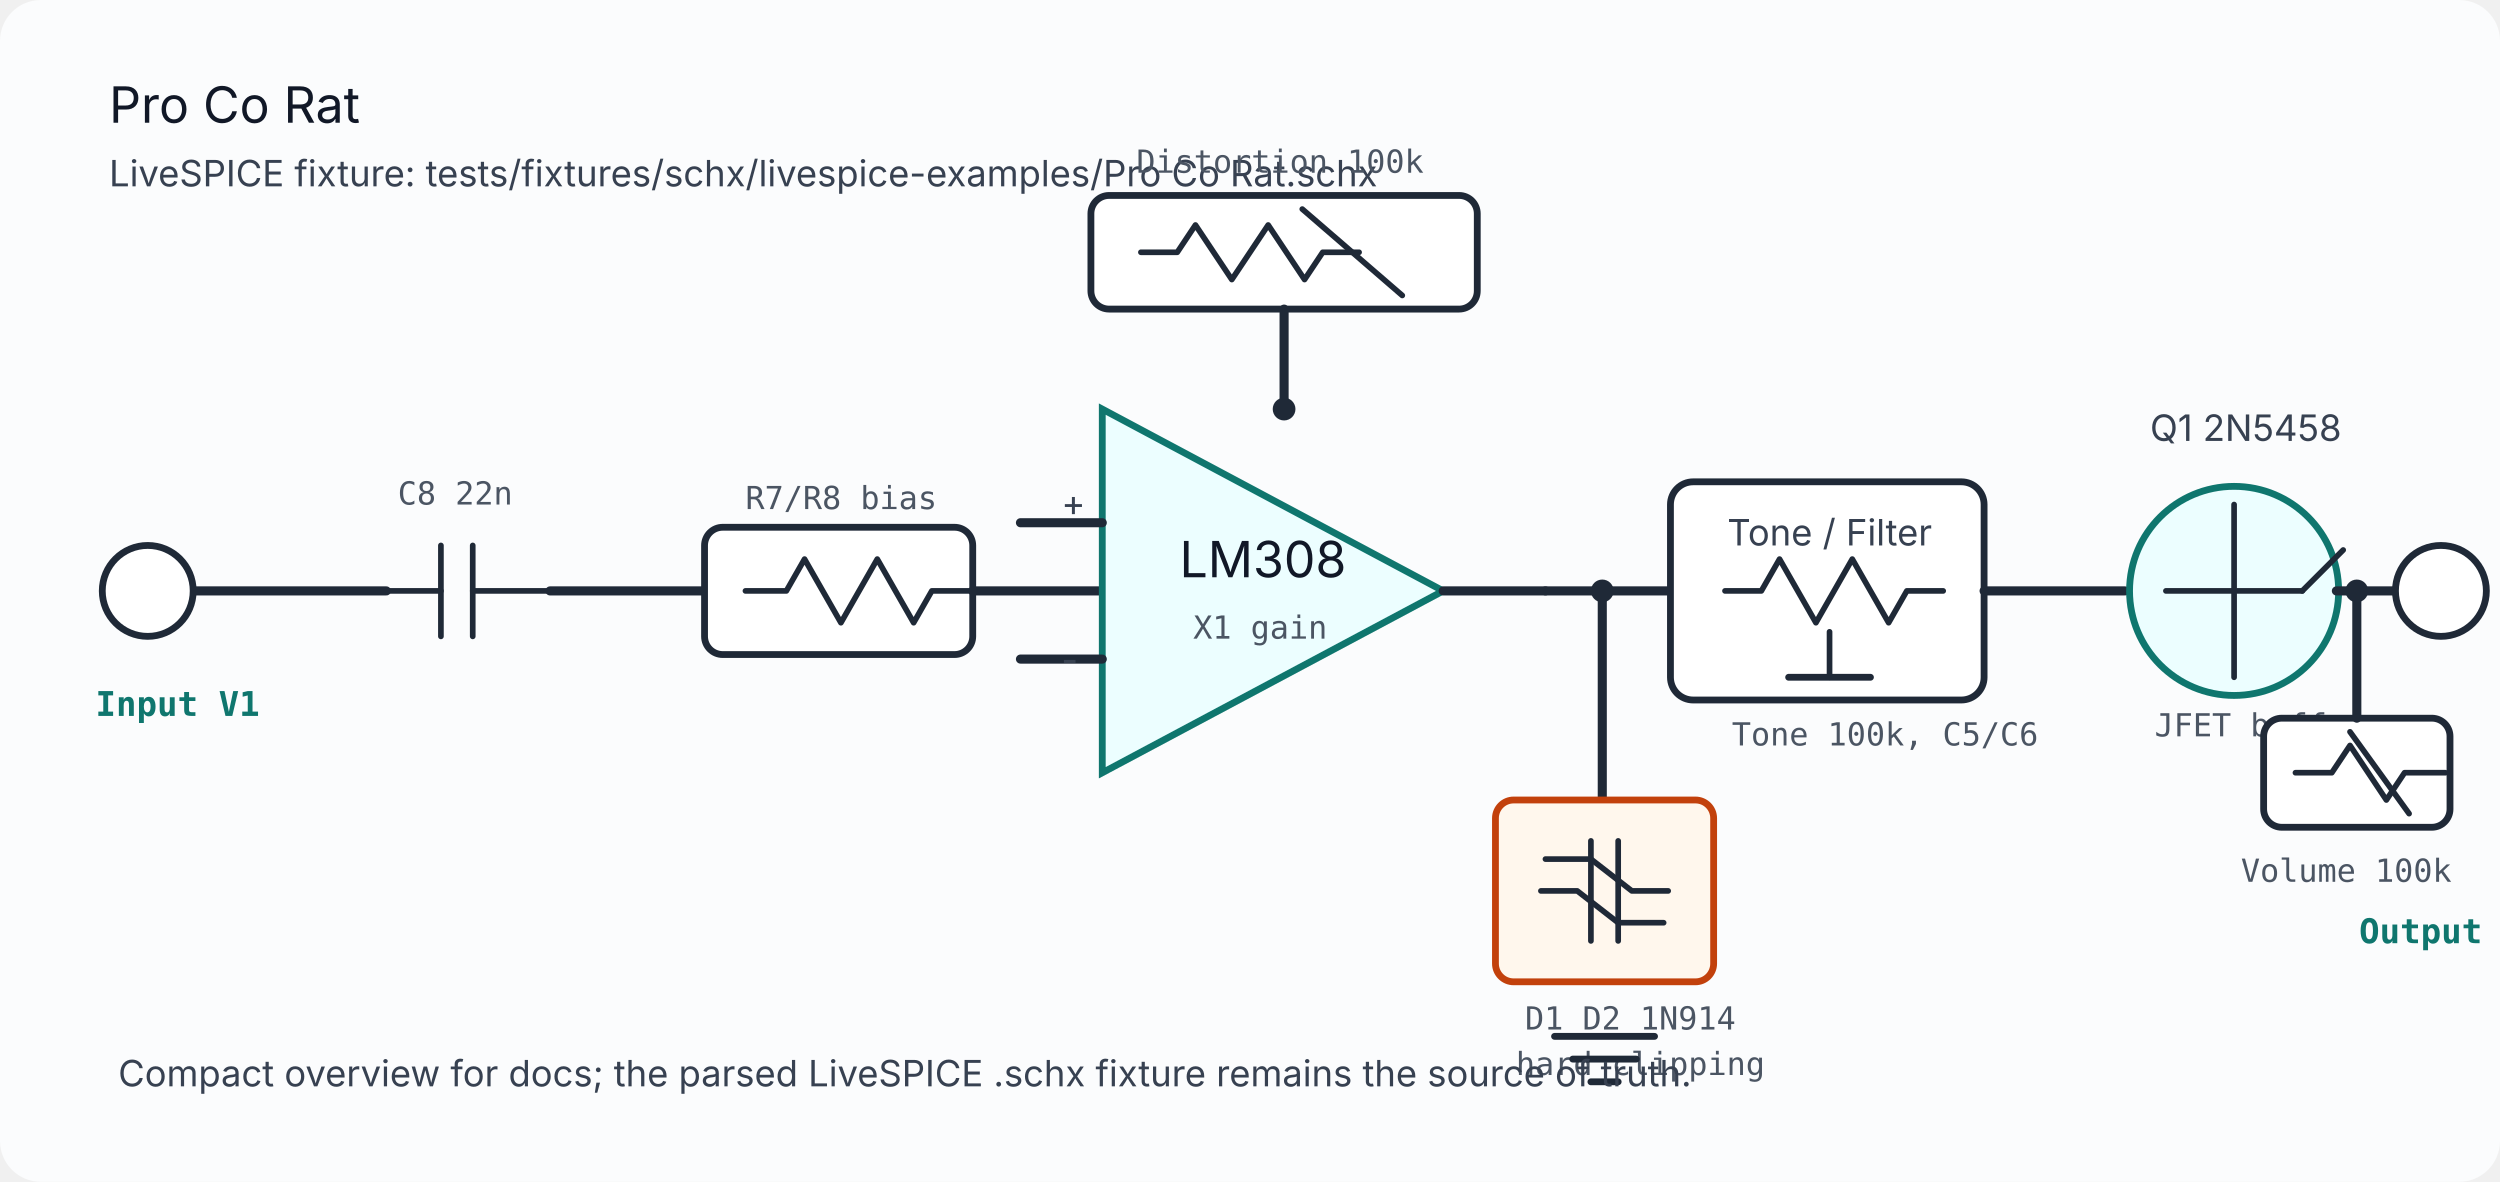
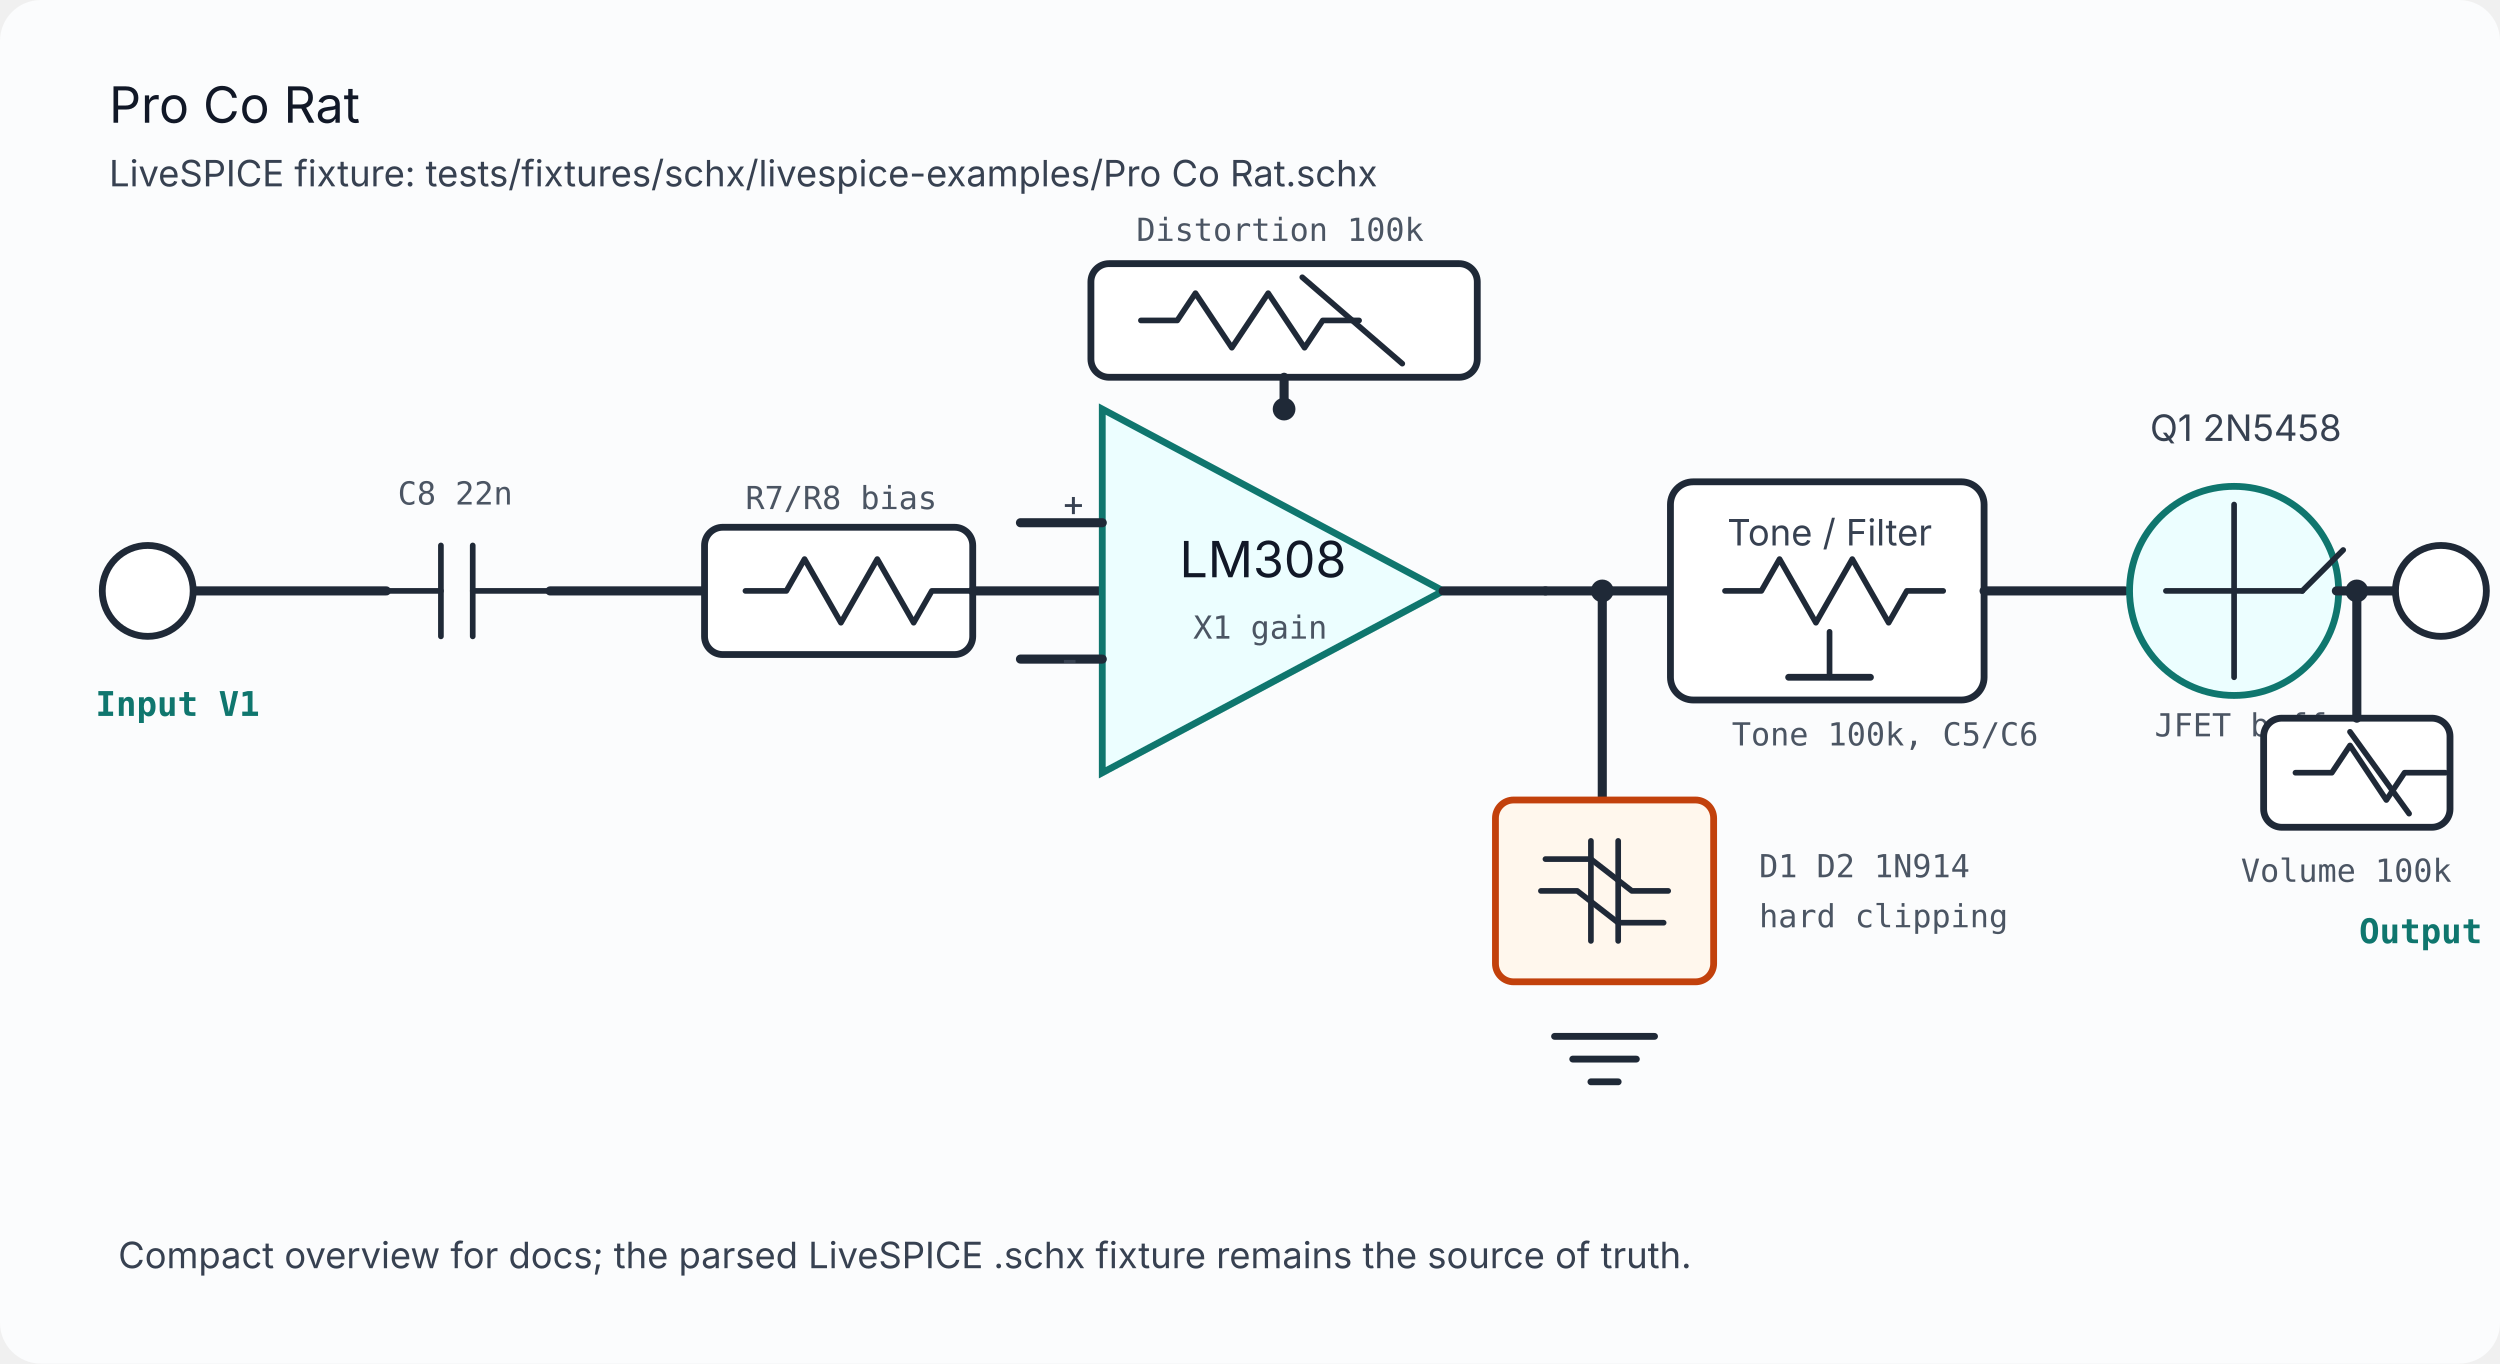
- <svg xmlns="http://www.w3.org/2000/svg" role="img" aria-labelledby="title desc" viewBox="0 0 1100 520">
+ <svg xmlns="http://www.w3.org/2000/svg" role="img" aria-labelledby="title desc" viewBox="0 0 1100 600">
  <defs>
    <style>
      .page { fill: #fbfcfd; }
      .wire { fill: none; stroke: #1f2937; stroke-width: 4; stroke-linecap: round; stroke-linejoin: round; }
      .thin { fill: none; stroke: #1f2937; stroke-width: 2.5; stroke-linecap: round; stroke-linejoin: round; }
      .symbol { fill: #ffffff; stroke: #1f2937; stroke-width: 3; }
      .accent { fill: #ecfeff; stroke: #0f766e; stroke-width: 3; }
      .clip { fill: #fff7ed; stroke: #c2410c; stroke-width: 3; }
      .text { fill: #111827; font-family: ui-sans-serif, system-ui, -apple-system, BlinkMacSystemFont, "Segoe UI", sans-serif; font-size: 22px; }
      .small { fill: #374151; font-family: ui-sans-serif, system-ui, -apple-system, BlinkMacSystemFont, "Segoe UI", sans-serif; font-size: 16px; }
      .tiny { fill: #4b5563; font-family: ui-monospace, SFMono-Regular, Menlo, Consolas, monospace; font-size: 14px; }
      .label { fill: #0f766e; font-family: ui-monospace, SFMono-Regular, Menlo, Consolas, monospace; font-size: 15px; font-weight: 700; }
      .node { fill: #1f2937; }
      .ground { fill: none; stroke: #1f2937; stroke-width: 3; stroke-linecap: round; }
    </style>
  </defs>
-   <rect class="page" x="0" y="0" width="1100" height="520" rx="18" />
+   <rect class="page" x="0" y="0" width="1100" height="600" rx="18" />
  <text class="text" x="48" y="54">Pro Co Rat</text>
  <text class="small" x="48" y="82">LiveSPICE fixture: tests/fixtures/schx/livespice-examples/Pro Co Rat.schx</text>
  <path class="wire" d="M75 260 H170" />
  <circle class="symbol" cx="65" cy="260" r="20" />
  <text class="label" x="42" y="315">Input V1</text>
  <g transform="translate(170 230)">
    <line class="thin" x1="0" y1="30" x2="24" y2="30" />
    <line class="thin" x1="24" y1="10" x2="24" y2="50" />
    <line class="thin" x1="38" y1="10" x2="38" y2="50" />
    <line class="thin" x1="38" y1="30" x2="72" y2="30" />
    <text class="tiny" x="5" y="-8">C8 22n</text>
  </g>
  <path class="wire" d="M242 260 H310" />
  <g transform="translate(310 232)">
    <rect class="symbol" x="0" y="0" width="118" height="56" rx="8" />
    <path class="thin" d="M18 28 h18 l8 -14 l16 28 l16 -28 l16 28 l8 -14 h18" />
    <text class="tiny" x="18" y="-8">R7/R8 bias</text>
  </g>
  <path class="wire" d="M428 260 H485" />
  <g transform="translate(485 180)">
    <path class="accent" d="M0 0 L150 80 L0 160 Z" />
    <line class="wire" x1="-36" y1="50" x2="0" y2="50" />
    <line class="wire" x1="-36" y1="110" x2="0" y2="110" />
    <line class="wire" x1="150" y1="80" x2="195" y2="80" />
    <text class="text" x="34" y="74">LM308</text>
    <text class="tiny" x="40" y="101">X1 gain</text>
    <text class="small" x="-18" y="47">+</text>
    <text class="small" x="-18" y="116">-</text>
  </g>
  <path class="wire" d="M680 260 H735" />
  <circle class="node" cx="705" cy="260" r="5" />
  <path class="wire" d="M705 260 V360" />
  <g transform="translate(658 352)">
    <rect class="clip" x="0" y="0" width="96" height="80" rx="8" />
    <path class="thin" d="M22 26 h20 l18 14 h16" />
    <path class="thin" d="M74 54 h-20 l-18 -14 h-16" />
    <line class="thin" x1="42" y1="18" x2="42" y2="62" />
    <line class="thin" x1="54" y1="18" x2="54" y2="62" />
-     <text class="tiny" x="13" y="101">D1 D2 1N914</text>
-     <text class="tiny" x="9" y="121">hard clipping</text>
+     <text class="tiny" x="116" y="34">D1 D2 1N914</text>
+     <text class="tiny" x="116" y="56">hard clipping</text>
  </g>
  <line class="ground" x1="684" y1="456" x2="728" y2="456" />
  <line class="ground" x1="692" y1="466" x2="720" y2="466" />
  <line class="ground" x1="700" y1="476" x2="712" y2="476" />
  <g transform="translate(735 212)">
    <rect class="symbol" x="0" y="0" width="138" height="96" rx="10" />
    <path class="thin" d="M24 48 h16 l8 -14 l16 28 l16 -28 l16 28 l8 -14 h16" />
    <line class="thin" x1="70" y1="66" x2="70" y2="86" />
    <line class="ground" x1="52" y1="86" x2="88" y2="86" />
    <text class="small" x="25" y="28">Tone / Filter</text>
    <text class="tiny" x="27" y="116">Tone 100k, C5/C6</text>
  </g>
  <path class="wire" d="M873 260 H935" />
  <g transform="translate(935 202)">
    <circle class="accent" cx="48" cy="58" r="46" />
    <line class="thin" x1="18" y1="58" x2="78" y2="58" />
    <line class="thin" x1="48" y1="20" x2="48" y2="96" />
    <path class="thin" d="M78 58 l18 -18" />
    <text class="small" x="11" y="-8">Q1 2N5458</text>
    <text class="tiny" x="13" y="122">JFET buffer</text>
  </g>
  <path class="wire" d="M1028 260 H1060" />
  <g transform="translate(996 316)">
    <rect class="symbol" x="0" y="0" width="82" height="48" rx="8" />
    <path class="thin" d="M14 24 h16 l8 -12 l16 24 l8 -12 h18" />
    <path class="thin" d="M38 6 l26 36" />
    <text class="tiny" x="-10" y="72">Volume 100k</text>
  </g>
  <path class="wire" d="M1037 316 V260" />
  <circle class="node" cx="1037" cy="260" r="5" />
  <circle class="symbol" cx="1074" cy="260" r="20" />
  <text class="label" x="1038" y="415">Output S1</text>
-   <g transform="translate(480 86)">
+   <g transform="translate(480 116)">
    <rect class="symbol" x="0" y="0" width="170" height="50" rx="8" />
    <path class="thin" d="M22 25 h16 l8 -12 l16 24 l16 -24 l16 24 l8 -12 h16" />
    <path class="thin" d="M93 6 l44 38" />
    <text class="tiny" x="20" y="-10">Distortion 100k</text>
  </g>
-   <path class="wire" d="M565 136 V180" />
+   <path class="wire" d="M565 166 V180" />
  <circle class="node" cx="565" cy="180" r="5" />
-   <text class="small" x="52" y="478">Compact overview for docs; the parsed LiveSPICE .schx fixture remains the source of truth.</text>
+   <text class="small" x="52" y="558">Compact overview for docs; the parsed LiveSPICE .schx fixture remains the source of truth.</text>
</svg>
